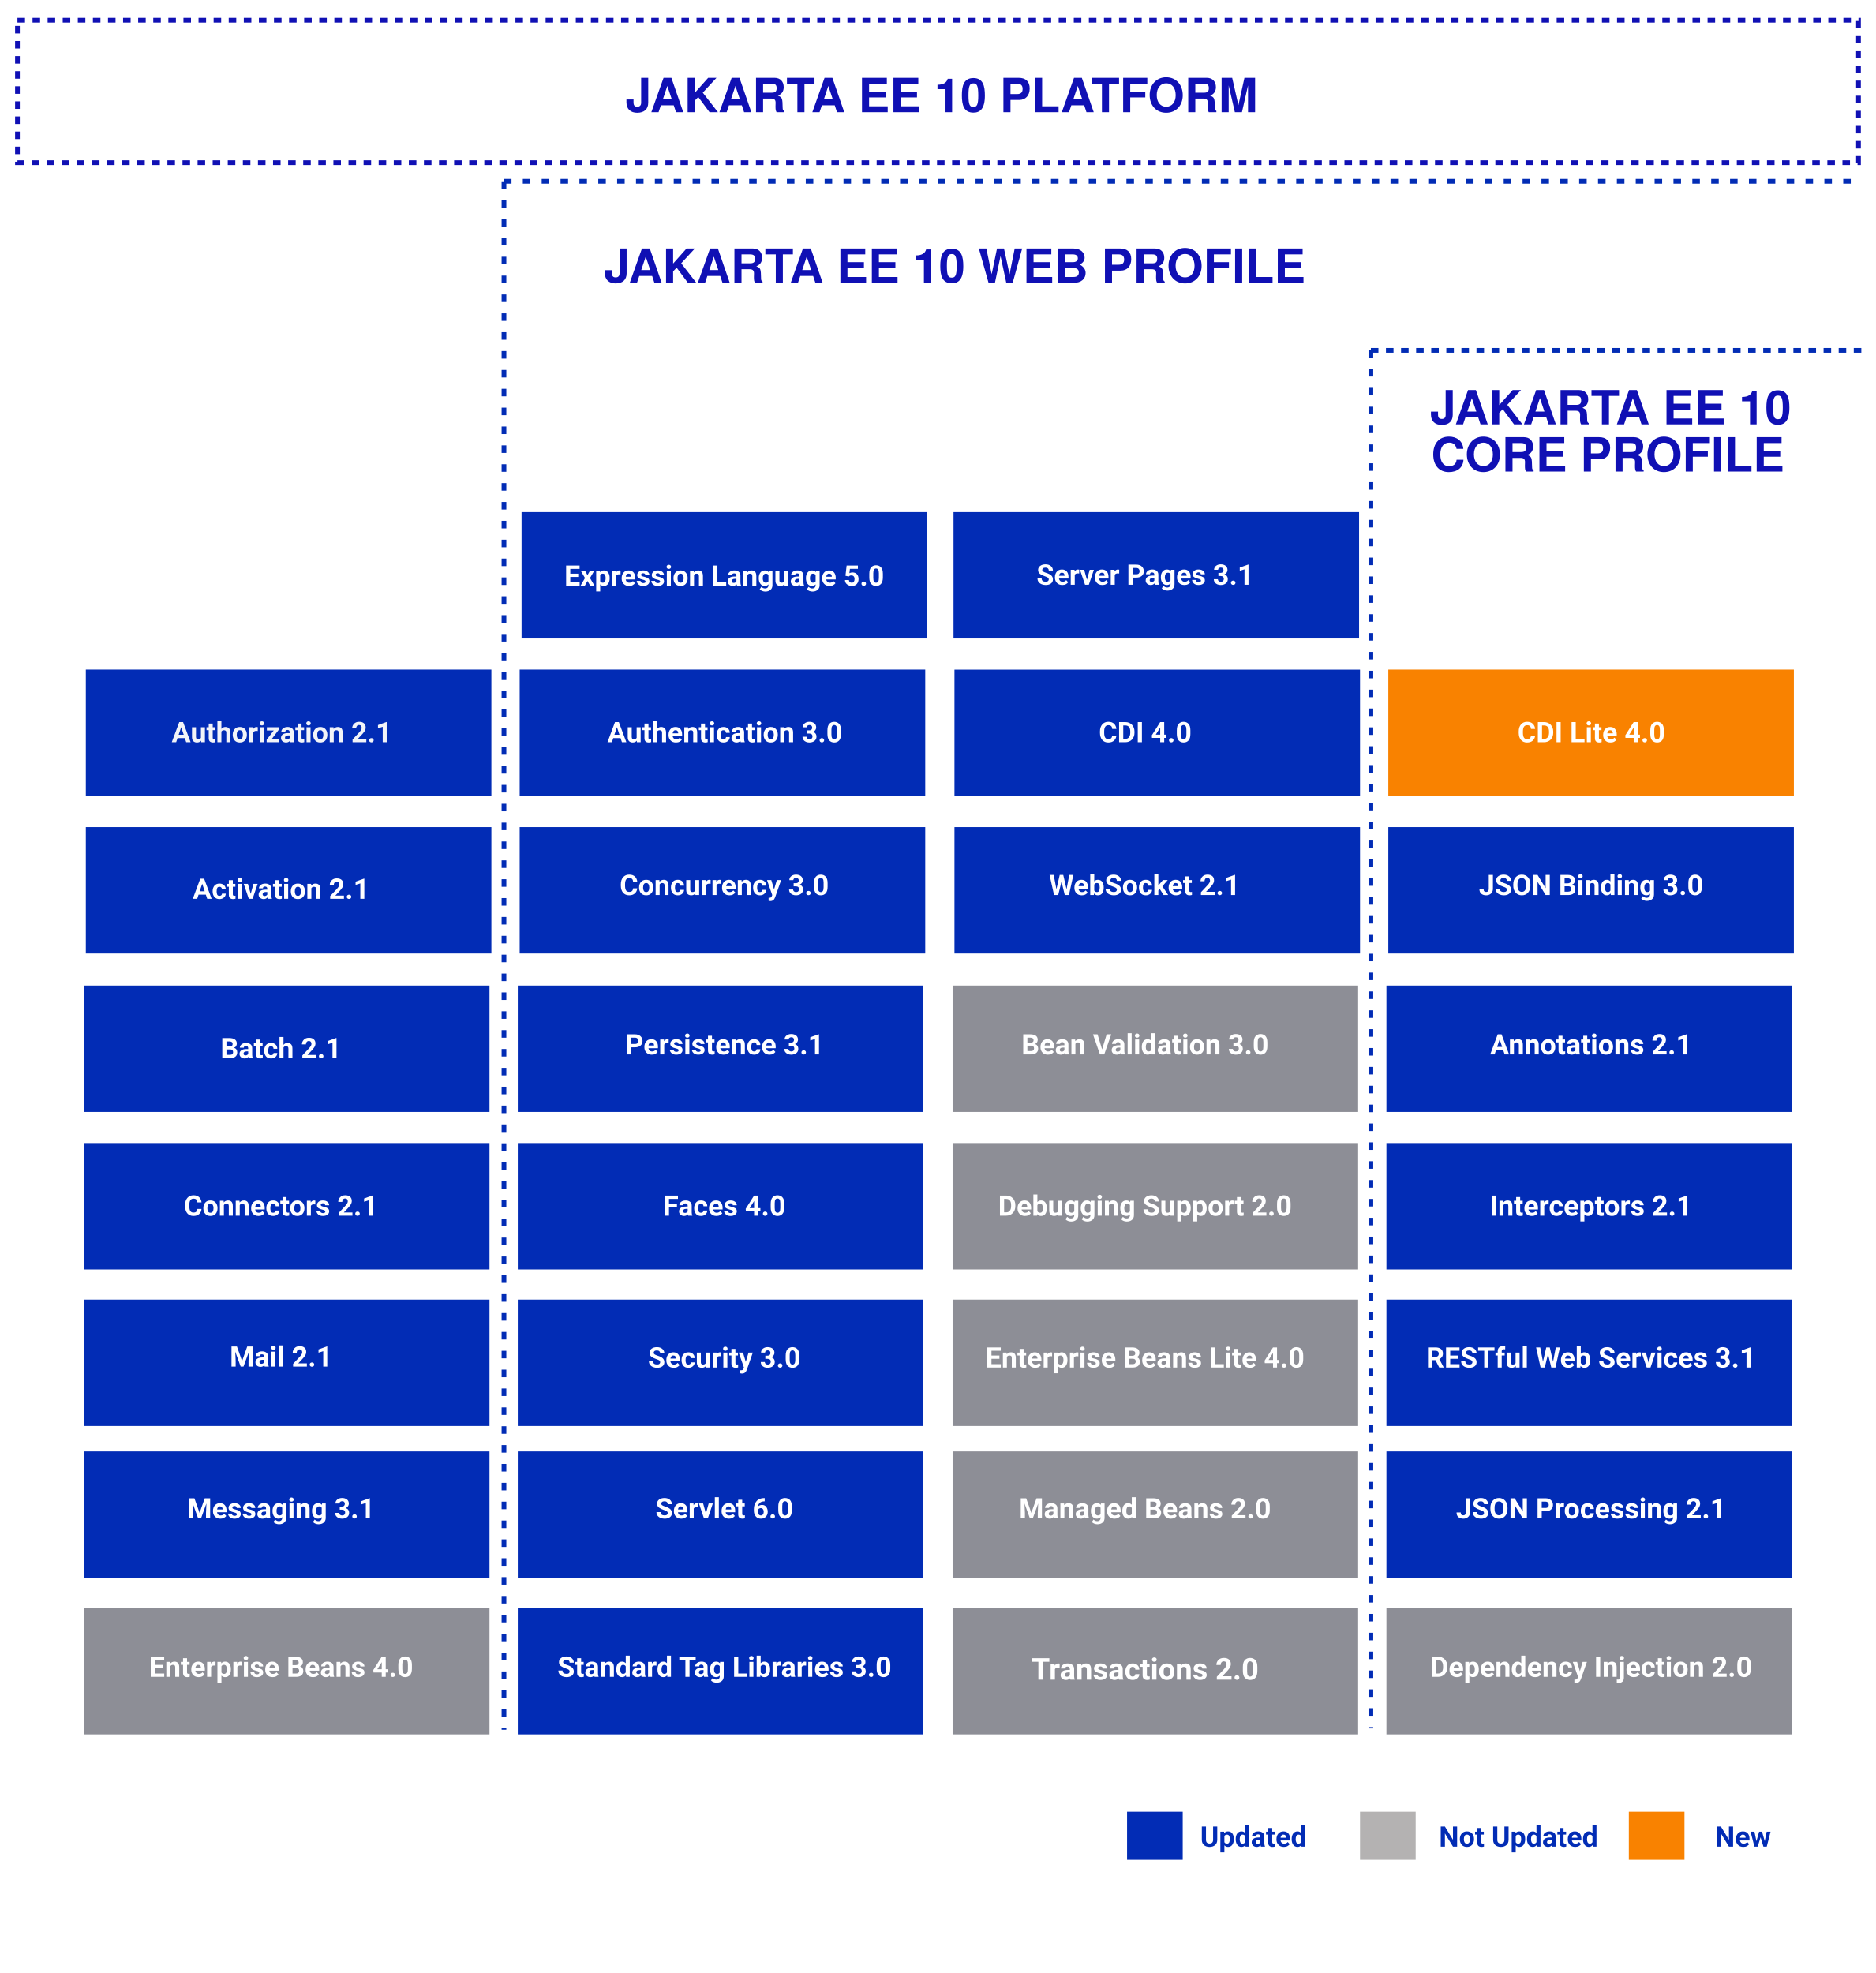
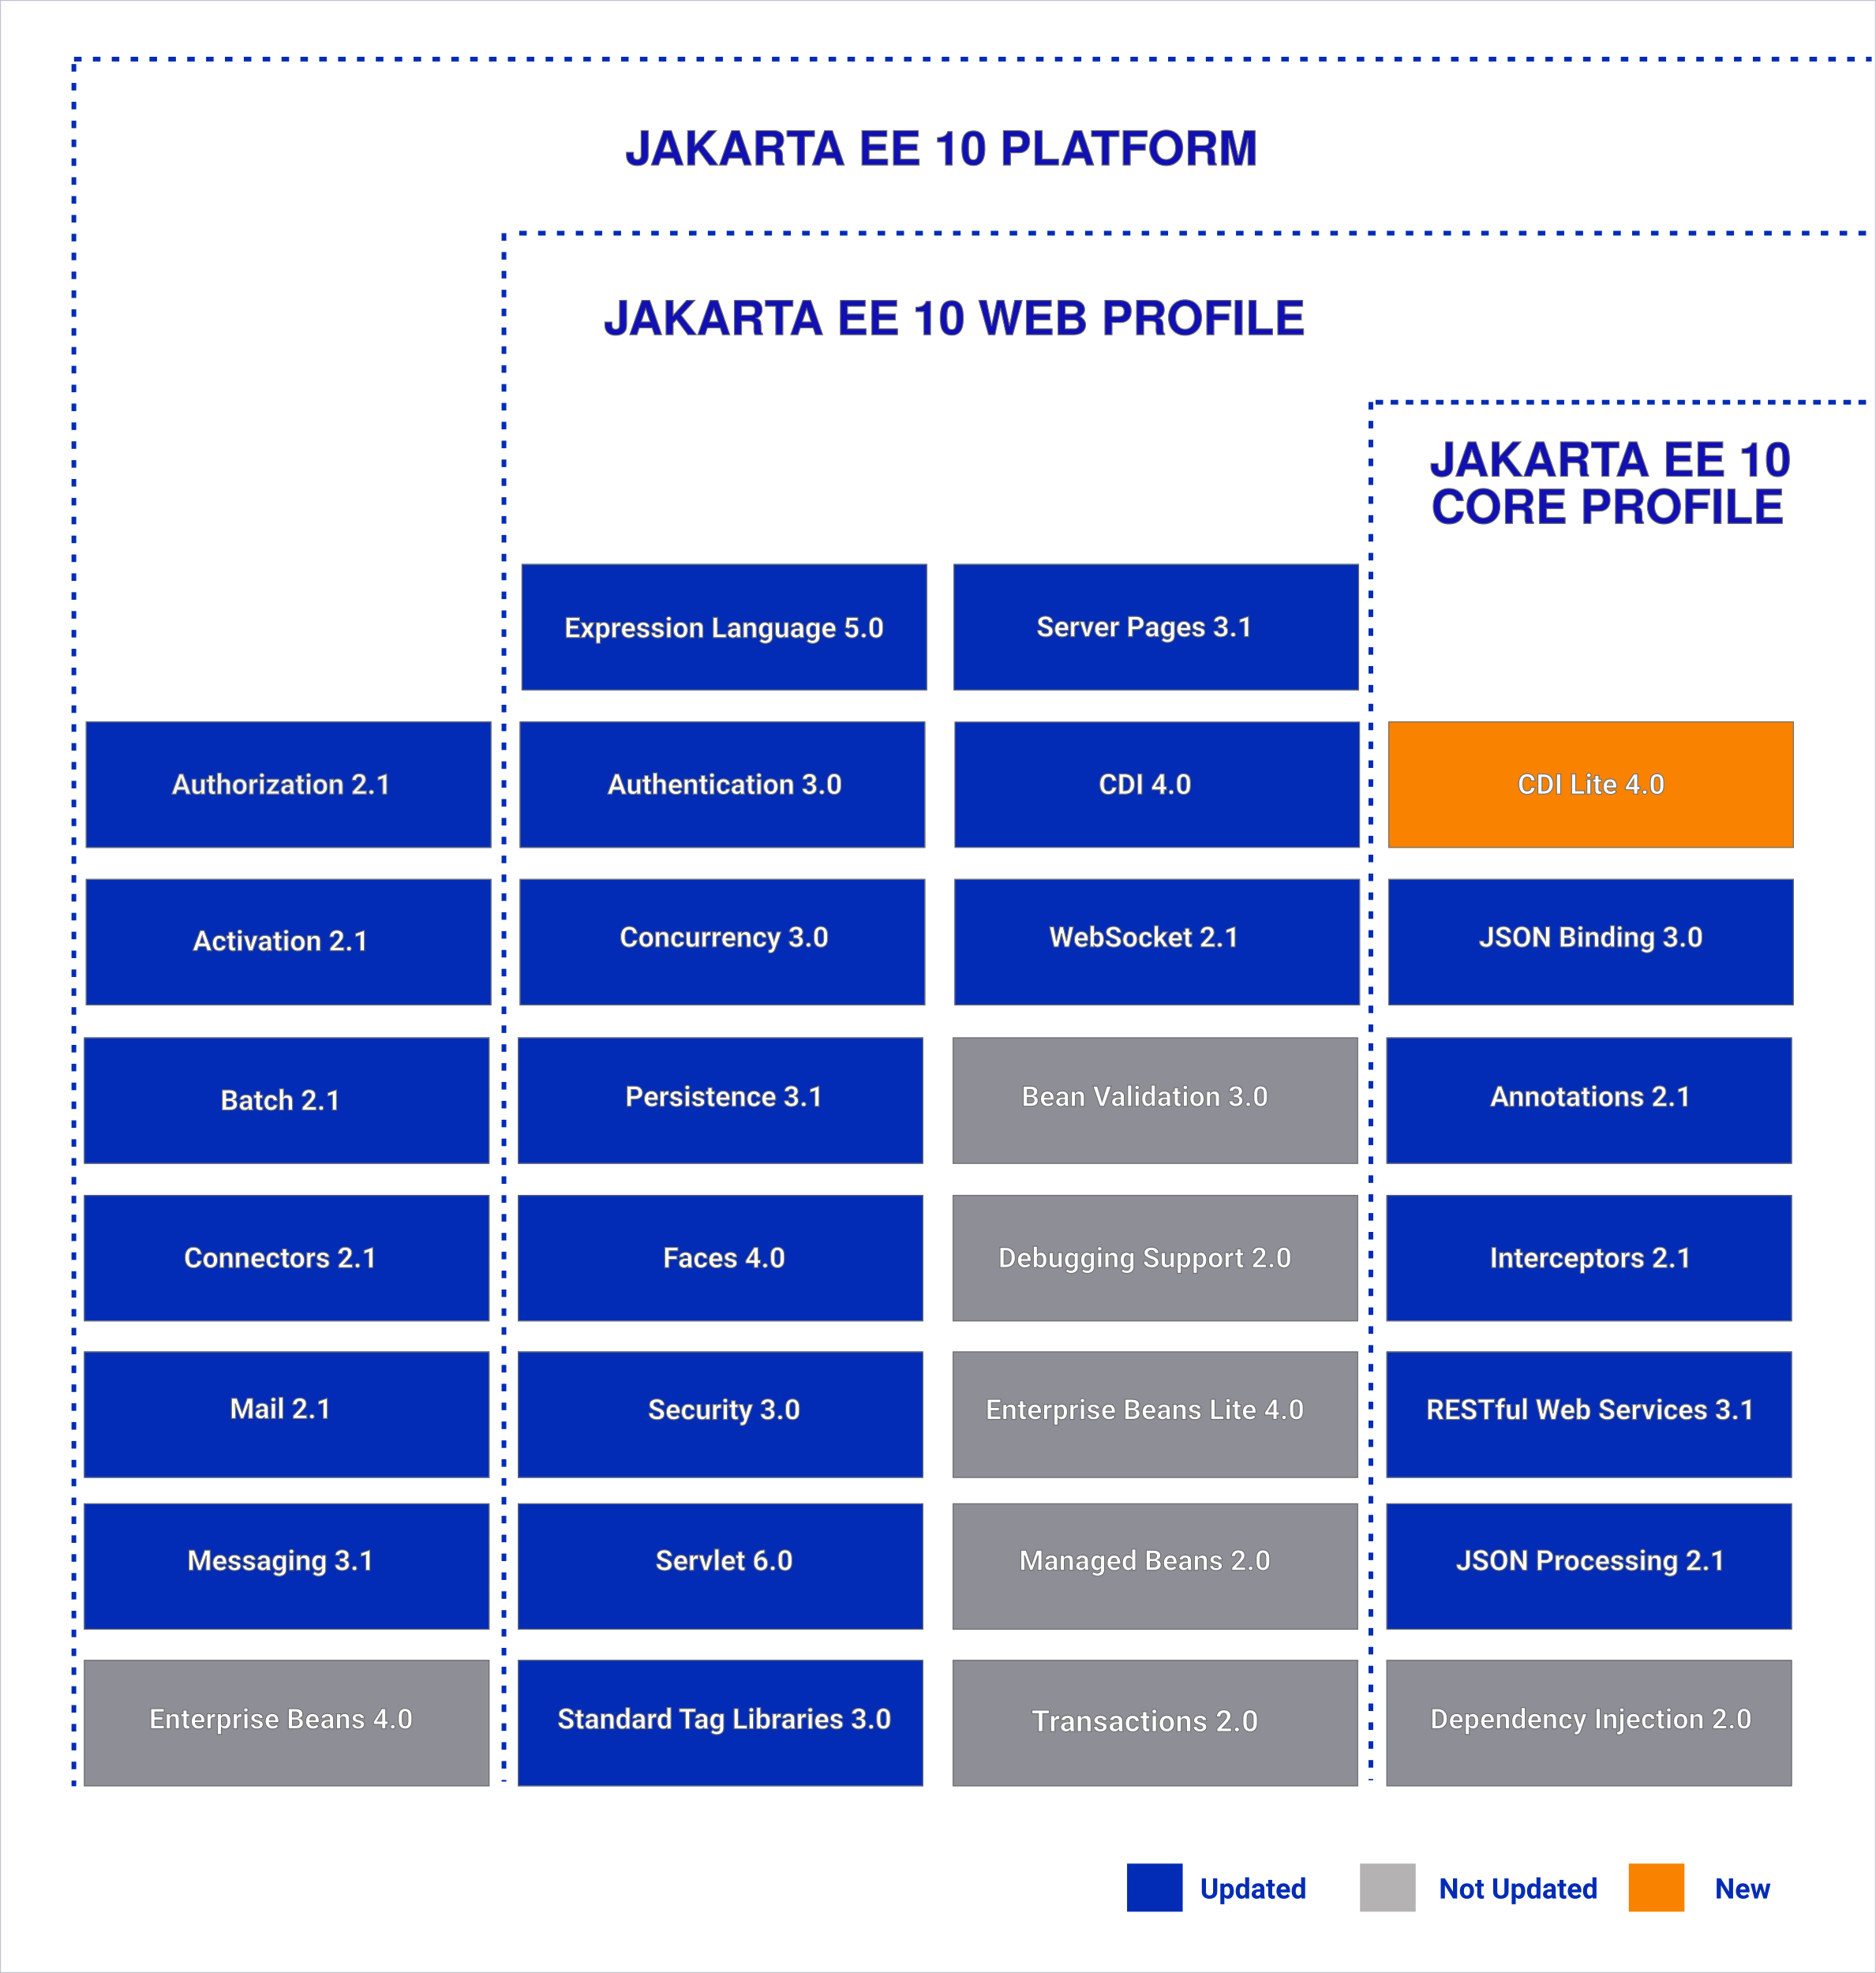
<svg xmlns="http://www.w3.org/2000/svg" width="1989" height="2092" viewBox="0 0 1989 2092">
  <defs>
    <clipPath id="clip-option_2">
      <rect width="1989" height="2092" />
    </clipPath>
  </defs>
  <g id="option_2" data-name="option 2" clip-path="url(#clip-option_2)">
    <rect width="1989" height="2092" fill="#fff" />
-     <g id="Group_67" data-name="Group 67" transform="translate(16 19)">
-       <g id="Group_68" data-name="Group 68" transform="translate(995 523.745)">
-         <rect id="Rectangle_1" data-name="Rectangle 1" width="430" height="134" transform="translate(0 0.255)" fill="#022cb5" />
-       </g>
-       <g id="Group_82" data-name="Group 82" transform="translate(537 523.745)">
-         <rect id="Rectangle_1-2" data-name="Rectangle 1" width="430" height="134" transform="translate(0 0.255)" fill="#022cb5" />
-       </g>
-       <g id="Group_72" data-name="Group 72" transform="translate(75 691.065)">
-         <path id="Path_5" data-name="Path 5" d="M0,0H430V134H0Z" transform="translate(921)" fill="#022cb5" />
-         <rect id="Rectangle_10" data-name="Rectangle 10" width="430" height="134" transform="translate(0 -0.065)" fill="#022cb5" />
-         <g id="Group_69" data-name="Group 69" transform="translate(1381 0)">
-           <rect id="Rectangle_1-3" data-name="Rectangle 1" width="430" height="134" transform="translate(0 -0.065)" fill="#f98200" />
-         </g>
-         <g id="Group_71" data-name="Group 71" transform="translate(460 0)">
-           <rect id="Rectangle_1-4" data-name="Rectangle 1" width="430" height="134" transform="translate(0 -0.065)" fill="#022cb5" />
-         </g>
-       </g>
-       <g id="Group_73" data-name="Group 73" transform="translate(75 858.387)">
-         <rect id="Rectangle_1-5" data-name="Rectangle 1" width="430" height="134" transform="translate(921 -0.387)" fill="#022cb5" />
-         <rect id="Rectangle_10-2" data-name="Rectangle 10" width="430" height="134" transform="translate(0 -0.387)" fill="#022cb5" />
-         <g id="Group_69-2" data-name="Group 69" transform="translate(1381 0)">
-           <rect id="Rectangle_1-6" data-name="Rectangle 1" width="430" height="134" transform="translate(0 -0.387)" fill="#022cb5" />
-         </g>
-         <g id="Group_71-2" data-name="Group 71" transform="translate(460 0)">
-           <rect id="Rectangle_1-7" data-name="Rectangle 1" width="430" height="134" transform="translate(0 -0.387)" fill="#022cb5" />
-         </g>
-       </g>
-       <g id="Group_74" data-name="Group 74" transform="translate(73 1025.707)">
-         <rect id="Rectangle_1-8" data-name="Rectangle 1" width="430" height="134" transform="translate(921 0.293)" fill="#8d8e96" />
-         <rect id="Rectangle_10-3" data-name="Rectangle 10" width="430" height="134" transform="translate(0 0.293)" fill="#022cb5" />
-         <g id="Group_69-3" data-name="Group 69" transform="translate(1381 0)">
-           <rect id="Rectangle_1-9" data-name="Rectangle 1" width="430" height="134" transform="translate(0 0.293)" fill="#022cb5" />
-         </g>
-         <g id="Group_71-3" data-name="Group 71" transform="translate(460 0)">
-           <rect id="Rectangle_1-10" data-name="Rectangle 1" width="430" height="134" transform="translate(0 0.293)" fill="#022cb5" />
-         </g>
-       </g>
-       <g id="Group_75" data-name="Group 75" transform="translate(73 1192.724)">
-         <g id="Group_78" data-name="Group 78">
-           <rect id="Rectangle_1-11" data-name="Rectangle 1" width="430" height="134" transform="translate(921 0.276)" fill="#8d8e96" />
-           <rect id="Rectangle_10-4" data-name="Rectangle 10" width="430" height="134" transform="translate(0 0.276)" fill="#022cb5" />
-           <g id="Group_69-4" data-name="Group 69" transform="translate(1381 0)">
-             <rect id="Rectangle_1-12" data-name="Rectangle 1" width="430" height="134" transform="translate(0 0.276)" fill="#022cb5" />
-           </g>
-           <g id="Group_71-4" data-name="Group 71" transform="translate(460 0)">
-             <rect id="Rectangle_1-13" data-name="Rectangle 1" width="430" height="134" transform="translate(0 0.276)" fill="#022cb5" />
-           </g>
-         </g>
-         <g id="Group_79" data-name="Group 79" transform="translate(0 166)">
-           <rect id="Rectangle_12" data-name="Rectangle 12" width="430" height="134" transform="translate(921 0.276)" fill="#8d8e96" />
-           <rect id="Rectangle_11" data-name="Rectangle 11" width="430" height="134" transform="translate(0 0.276)" fill="#022cb5" />
-           <g id="Group_77" data-name="Group 77" transform="translate(1381 0)">
-             <rect id="Rectangle_1-14" data-name="Rectangle 1" width="430" height="134" transform="translate(0 0.276)" fill="#022cb5" />
-           </g>
-           <g id="Group_76" data-name="Group 76" transform="translate(460 0)">
-             <rect id="Rectangle_1-15" data-name="Rectangle 1" width="430" height="134" transform="translate(0 0.276)" fill="#022cb5" />
-           </g>
-         </g>
-       </g>
-       <g id="Group_80" data-name="Group 80" transform="translate(73 1520.08)">
-         <g id="Group_78-2" data-name="Group 78">
-           <rect id="Rectangle_1-16" data-name="Rectangle 1" width="430" height="134" transform="translate(921 -0.08)" fill="#8d8e96" />
-           <rect id="Rectangle_10-5" data-name="Rectangle 10" width="430" height="134" transform="translate(0 -0.08)" fill="#022cb5" />
-           <g id="Group_69-5" data-name="Group 69" transform="translate(1381 0)">
-             <rect id="Rectangle_1-17" data-name="Rectangle 1" width="430" height="134" transform="translate(0 -0.08)" fill="#022cb5" />
-           </g>
-           <g id="Group_71-5" data-name="Group 71" transform="translate(460 0)">
-             <rect id="Rectangle_1-18" data-name="Rectangle 1" width="430" height="134" transform="translate(0 -0.08)" fill="#022cb5" />
-           </g>
-         </g>
-         <g id="Group_79-2" data-name="Group 79" transform="translate(0 166)">
-           <rect id="Rectangle_12-2" data-name="Rectangle 12" width="430" height="134" transform="translate(921 -0.08)" fill="#8d8e96" />
-           <rect id="Rectangle_11-2" data-name="Rectangle 11" width="430" height="134" transform="translate(0 -0.08)" fill="#8d8e96" />
-           <g id="Group_77-2" data-name="Group 77" transform="translate(1381 0)">
-             <rect id="Rectangle_1-19" data-name="Rectangle 1" width="430" height="134" transform="translate(0 -0.08)" fill="#8d8e96" />
-           </g>
-           <g id="Group_76-2" data-name="Group 76" transform="translate(460 0)">
-             <rect id="Rectangle_1-20" data-name="Rectangle 1" width="430" height="134" transform="translate(0 -0.08)" fill="#022cb5" />
-           </g>
-         </g>
-       </g>
-       <g id="Group_42" data-name="Group 42" transform="translate(0 0)">
-         <g id="Rectangle_1-21" data-name="Rectangle 1" transform="translate(0 0)" fill="none" stroke="#1010b4" stroke-width="5" stroke-dasharray="8">
-           <rect width="1957" height="156" stroke="none" />
-           <rect x="2.5" y="2.5" width="1952" height="151" fill="none" />
-         </g>
-       </g>
-       <text id="Jakarta_EE_10_Platform_" data-name="Jakarta EE 10 Platform " transform="translate(647 100)" fill="#1010b4" font-size="50" font-family="HelveticaNeue-Bold, Helvetica Neue" font-weight="700">
-         <tspan x="0" y="0">JAKARTA EE 10 PLATFORM</tspan>
-         <tspan x="0" y="61" />
-       </text>
-       <text id="Jakarta_EE_10_Web_Profile_" data-name="Jakarta EE 10 Web Profile " transform="translate(624.097 231.94)" fill="#1010b4" font-size="50" font-family="HelveticaNeue-Bold, Helvetica Neue" font-weight="700">
-         <tspan x="0" y="49">JAKARTA EE 10 WEB PROFILE</tspan>
-         <tspan x="0" y="110" />
-       </text>
-       <text id="Jakarta_EE_10_CoRE_Profile_" data-name="Jakarta EE 10 CoRE Profile " transform="translate(1453 382)" fill="#1010b4" font-size="50" font-family="HelveticaNeue-Bold, Helvetica Neue" font-weight="700">
-         <tspan x="47" y="49">JAKARTA EE 10 </tspan>
-         <tspan x="48.425" y="99">CORE PROFILE</tspan>
-         <tspan x="235" y="149" />
-       </text>
-       <text id="Authorization_2.1" data-name="Authorization 2.1" transform="translate(166 768)" fill="#f2f4f8" font-size="30" font-family="Roboto-Bold, Roboto" font-weight="700">
-         <tspan x="0" y="0">Authorization 2.1</tspan>
-       </text>
-       <text id="Authentication_3.0" data-name="Authentication 3.0" transform="translate(628 768)" fill="#fff" font-size="30" font-family="Roboto-Bold, Roboto" font-weight="700">
-         <tspan x="0" y="0">Authentication 3.0</tspan>
-       </text>
-       <text id="Persistence_3.1" data-name="Persistence 3.1" transform="translate(647 1099)" fill="#fff" font-size="30" font-family="Roboto-Bold, Roboto" font-weight="700">
-         <tspan x="0" y="0">Persistence 3.1</tspan>
-       </text>
-       <text id="Server_Pages_3.1" data-name="Server Pages 3.1" transform="translate(1083 601)" fill="#fff" font-size="30" font-family="Roboto-Bold, Roboto" font-weight="700">
-         <tspan x="0" y="0">Server Pages 3.1</tspan>
-       </text>
-       <text id="WebSocket_2.1" data-name="WebSocket 2.1" transform="translate(1198 930)" fill="#fff" font-size="30" font-family="Roboto-Bold, Roboto" font-weight="700">
-         <tspan x="-101.689" y="0">WebSocket 2.1</tspan>
-       </text>
-       <text id="Bean_Validation_3.0" data-name="Bean Validation 3.0" transform="translate(1067 1099)" fill="#fff" font-size="30" font-family="Roboto-Bold, Roboto" font-weight="700">
-         <tspan x="0" y="0">Bean Validation 3.0</tspan>
-       </text>
-       <text id="Debugging_Support_2.0" data-name="Debugging Support 2.0" transform="translate(1198 1270)" fill="#fff" font-size="30" font-family="Roboto-Bold, Roboto" font-weight="700">
-         <tspan x="-155.691" y="0">Debugging Support 2.0</tspan>
-       </text>
-       <text id="Enterprise_Beans_Lite_4.0" data-name="Enterprise Beans Lite 4.0" transform="translate(1198 1431)" fill="#fff" font-size="30" font-family="Roboto-Bold, Roboto" font-weight="700">
-         <tspan x="-169.087" y="0">Enterprise Beans Lite 4.0</tspan>
-       </text>
-       <text id="Managed_Beans_2.0_" data-name="Managed Beans 2.0 " transform="translate(1198 1591)" fill="#fff" font-size="30" font-family="Roboto-Bold, Roboto" font-weight="700">
-         <tspan x="-133.623" y="0">Managed Beans 2.0</tspan>
-         <tspan x="0" y="39" />
-       </text>
-       <text id="Transactions_2.0_" data-name="Transactions 2.0 " transform="translate(1198 1762)" fill="#fff" font-size="32" font-family="Roboto-Bold, Roboto" font-weight="700">
-         <tspan x="-120.555" y="0">Transactions 2.0</tspan>
-         <tspan x="0" y="43" />
-       </text>
-       <text id="CDI_Lite_4.0" data-name="CDI Lite 4.0" transform="translate(1593 768)" fill="#fff" font-size="30" font-family="Roboto-Bold, Roboto" font-weight="700">
-         <tspan x="0" y="0">CDI Lite 4.0</tspan>
-       </text>
-       <text id="Interceptors_2.1_" data-name="Interceptors 2.1 " transform="translate(1671 1270)" fill="#fff" font-size="30" font-family="Roboto-Bold, Roboto" font-weight="700">
-         <tspan x="-107.476" y="0">Interceptors 2.1</tspan>
-         <tspan x="0" y="39" />
-       </text>
-       <text id="Annotations_2.1" data-name="Annotations 2.1" transform="translate(1671 1099)" fill="#fff" font-size="30" font-family="Roboto-Bold, Roboto" font-weight="700">
-         <tspan x="-107.08" y="0">Annotations 2.1</tspan>
-       </text>
-       <text id="JSON_Binding_3.0" data-name="JSON Binding 3.0" transform="translate(1552 930)" fill="#fff" font-size="30" font-family="Roboto-Bold, Roboto" font-weight="700">
-         <tspan x="0" y="0">JSON Binding 3.0</tspan>
-       </text>
-       <text id="JSON_Processing_2.1" data-name="JSON Processing 2.1" transform="translate(1671 1591)" fill="#fff" font-size="30" font-family="Roboto-Bold, Roboto" font-weight="700">
-         <tspan x="-143.247" y="0">JSON Processing 2.1</tspan>
-       </text>
-       <text id="RESTful_Web_Services_3.1" data-name="RESTful Web Services 3.1" transform="translate(1671 1431)" fill="#fff" font-size="30" font-family="Roboto-Bold, Roboto" font-weight="700">
-         <tspan x="-174.836" y="0">RESTful Web Services 3.1</tspan>
-       </text>
-       <text id="Concurrency_3.0" data-name="Concurrency 3.0" transform="translate(641 930)" fill="#fff" font-size="30" font-family="Roboto-Bold, Roboto" font-weight="700">
-         <tspan x="0" y="0">Concurrency 3.0</tspan>
-       </text>
-       <text id="CDI_4.0" data-name="CDI 4.0" transform="translate(1149 768)" fill="#fff" font-size="30" font-family="Roboto-Bold, Roboto" font-weight="700">
-         <tspan x="0" y="0">CDI 4.0</tspan>
-       </text>
-       <text id="Expression_Language_5.0" data-name="Expression Language 5.0" transform="translate(752 602)" fill="#fff" font-size="30" font-family="Roboto-Bold, Roboto" font-weight="700">
-         <tspan x="-169.651" y="0">Expression Language 5.0</tspan>
-       </text>
-       <text id="Dependency_Injection_2.0" data-name="Dependency Injection 2.0" transform="translate(1671 1759)" fill="#fff" font-size="30" font-family="Roboto-Bold, Roboto" font-weight="700">
-         <tspan x="-170.691" y="0">Dependency Injection 2.0</tspan>
-       </text>
-       <text id="Faces_4.0" data-name="Faces 4.0" transform="translate(687 1270)" fill="#fff" font-size="30" font-family="Roboto-Bold, Roboto" font-weight="700">
-         <tspan x="0" y="0">Faces 4.0</tspan>
-       </text>
-       <text id="Security_3.0" data-name="Security 3.0" transform="translate(671 1431)" fill="#fff" font-size="30" font-family="Roboto-Bold, Roboto" font-weight="700">
-         <tspan x="0" y="0">Security 3.0</tspan>
-       </text>
-       <text id="Servlet_6.0" data-name="Servlet 6.0" transform="translate(679 1591)" fill="#fff" font-size="30" font-family="Roboto-Bold, Roboto" font-weight="700">
-         <tspan x="0" y="0">Servlet 6.0</tspan>
-       </text>
-       <text id="Standard_Tag_Libraries_3.0" data-name="Standard Tag Libraries 3.0" transform="translate(575 1759)" fill="#fff" font-size="30" font-family="Roboto-Bold, Roboto" font-weight="700">
-         <tspan x="0" y="0">Standard Tag Libraries 3.0</tspan>
-       </text>
-       <text id="Activation_2.1_" data-name="Activation 2.1 " transform="translate(282 934)" fill="#fff" font-size="30" font-family="Roboto-Bold, Roboto" font-weight="700">
-         <tspan x="-93.706" y="0">Activation 2.1</tspan>
-         <tspan x="0" y="39" />
-       </text>
-       <text id="Batch_2.1_" data-name="Batch 2.1 " transform="translate(282 1103)" fill="#fff" font-size="30" font-family="Roboto-Bold, Roboto" font-weight="700">
-         <tspan x="-64.204" y="0">Batch 2.1</tspan>
-         <tspan x="0" y="39" />
-       </text>
-       <text id="Connectors_2.1" data-name="Connectors 2.1" transform="translate(179 1270)" fill="#fff" font-size="30" font-family="Roboto-Bold, Roboto" font-weight="700">
-         <tspan x="0" y="0">Connectors 2.1</tspan>
-       </text>
-       <text id="Messaging_3.1" data-name="Messaging 3.1" transform="translate(282 1591)" fill="#fff" font-size="30" font-family="Roboto-Bold, Roboto" font-weight="700">
-         <tspan x="-99.521" y="0">Messaging 3.1</tspan>
-       </text>
-       <text id="Enterprise_Beans_4.0" data-name="Enterprise Beans 4.0" transform="translate(282 1759)" fill="#fff" font-size="30" font-family="Roboto-Bold, Roboto" font-weight="700">
-         <tspan x="-140.076" y="0">Enterprise Beans 4.0</tspan>
-       </text>
-       <text id="Mail_2.1_" data-name="Mail 2.1 " transform="translate(282 1430)" fill="#fff" font-size="30" font-family="Roboto-Bold, Roboto" font-weight="700">
-         <tspan x="-54.441" y="0">Mail 2.1</tspan>
-         <tspan x="0" y="39" />
-       </text>
-     </g>
-     <path id="Path_2" data-name="Path 2" d="M4-11V1630.835" transform="translate(530.337 203.254)" fill="none" stroke="#022cb5" stroke-width="5" stroke-dasharray="8 12" />
-     <path id="Path_4" data-name="Path 4" d="M4,0V1461.408" transform="translate(1449.5 371.243)" fill="none" stroke="#022cb5" stroke-width="5" stroke-dasharray="8 12" />
-     <rect id="Rectangle_7" data-name="Rectangle 7" width="59" height="51" transform="translate(1195 1921)" fill="#022cb5" />
-     <rect id="Rectangle_8" data-name="Rectangle 8" width="59" height="51" transform="translate(1442 1921)" fill="#b4b2b2" />
-     <text id="Updated" transform="translate(1329 1958)" fill="#022cb5" font-size="30" font-family="Roboto-Bold, Roboto" font-weight="700">
+     <g id="Group_68" data-name="Group 68" transform="translate(1011 597.745)">
+       <g id="Rectangle_1" data-name="Rectangle 1" transform="translate(0 0.255)" fill="#022cb5" stroke="#707070" stroke-width="1">
+         <rect width="430" height="134" stroke="none" />
+         <rect x="0.5" y="0.5" width="429" height="133" fill="none" />
+       </g>
+     </g>
+     <g id="Group_82" data-name="Group 82" transform="translate(553 597.745)">
+       <g id="Rectangle_1-2" data-name="Rectangle 1" transform="translate(0 0.255)" fill="#022cb5" stroke="#707070" stroke-width="1">
+         <rect width="430" height="134" stroke="none" />
+         <rect x="0.5" y="0.5" width="429" height="133" fill="none" />
+       </g>
+     </g>
+     <g id="Group_72" data-name="Group 72" transform="translate(91 765.065)">
+       <g id="Path_5" data-name="Path 5" transform="translate(921)" fill="#022cb5">
+         <path d="M 429.5 133.5 L 0.5 133.5 L 0.5 0.5 L 429.5 0.5 L 429.5 133.5 Z" stroke="none" />
+         <path d="M 1 1 L 1 133 L 429 133 L 429 1 L 1 1 M 0 0 L 430 0 L 430 134 L 0 134 L 0 0 Z" stroke="none" fill="#707070" />
+       </g>
+       <g id="Rectangle_10" data-name="Rectangle 10" transform="translate(0 -0.065)" fill="#022cb5" stroke="#707070" stroke-width="1">
+         <rect width="430" height="134" stroke="none" />
+         <rect x="0.5" y="0.5" width="429" height="133" fill="none" />
+       </g>
+       <g id="Group_69" data-name="Group 69" transform="translate(1381 0)">
+         <g id="Rectangle_1-3" data-name="Rectangle 1" transform="translate(0 -0.065)" fill="#f98200" stroke="#707070" stroke-width="1">
+           <rect width="430" height="134" stroke="none" />
+           <rect x="0.5" y="0.5" width="429" height="133" fill="none" />
+         </g>
+       </g>
+       <g id="Group_71" data-name="Group 71" transform="translate(460 0)">
+         <g id="Rectangle_1-4" data-name="Rectangle 1" transform="translate(0 -0.065)" fill="#022cb5" stroke="#707070" stroke-width="1">
+           <rect width="430" height="134" stroke="none" />
+           <rect x="0.5" y="0.5" width="429" height="133" fill="none" />
+         </g>
+       </g>
+     </g>
+     <g id="Group_73" data-name="Group 73" transform="translate(91 932.387)">
+       <g id="Rectangle_1-5" data-name="Rectangle 1" transform="translate(921 -0.387)" fill="#022cb5" stroke="#707070" stroke-width="1">
+         <rect width="430" height="134" stroke="none" />
+         <rect x="0.5" y="0.5" width="429" height="133" fill="none" />
+       </g>
+       <g id="Rectangle_10-2" data-name="Rectangle 10" transform="translate(0 -0.387)" fill="#022cb5" stroke="#707070" stroke-width="1">
+         <rect width="430" height="134" stroke="none" />
+         <rect x="0.5" y="0.5" width="429" height="133" fill="none" />
+       </g>
+       <g id="Group_69-2" data-name="Group 69" transform="translate(1381 0)">
+         <g id="Rectangle_1-6" data-name="Rectangle 1" transform="translate(0 -0.387)" fill="#022cb5" stroke="#707070" stroke-width="1">
+           <rect width="430" height="134" stroke="none" />
+           <rect x="0.5" y="0.5" width="429" height="133" fill="none" />
+         </g>
+       </g>
+       <g id="Group_71-2" data-name="Group 71" transform="translate(460 0)">
+         <g id="Rectangle_1-7" data-name="Rectangle 1" transform="translate(0 -0.387)" fill="#022cb5" stroke="#707070" stroke-width="1">
+           <rect width="430" height="134" stroke="none" />
+           <rect x="0.5" y="0.5" width="429" height="133" fill="none" />
+         </g>
+       </g>
+     </g>
+     <g id="Group_74" data-name="Group 74" transform="translate(89 1099.707)">
+       <g id="Rectangle_1-8" data-name="Rectangle 1" transform="translate(921 0.293)" fill="#8d8e96" stroke="#707070" stroke-width="1">
+         <rect width="430" height="134" stroke="none" />
+         <rect x="0.5" y="0.5" width="429" height="133" fill="none" />
+       </g>
+       <g id="Rectangle_10-3" data-name="Rectangle 10" transform="translate(0 0.293)" fill="#022cb5" stroke="#707070" stroke-width="1">
+         <rect width="430" height="134" stroke="none" />
+         <rect x="0.5" y="0.5" width="429" height="133" fill="none" />
+       </g>
+       <g id="Group_69-3" data-name="Group 69" transform="translate(1381 0)">
+         <g id="Rectangle_1-9" data-name="Rectangle 1" transform="translate(0 0.293)" fill="#022cb5" stroke="#707070" stroke-width="1">
+           <rect width="430" height="134" stroke="none" />
+           <rect x="0.5" y="0.5" width="429" height="133" fill="none" />
+         </g>
+       </g>
+       <g id="Group_71-3" data-name="Group 71" transform="translate(460 0)">
+         <g id="Rectangle_1-10" data-name="Rectangle 1" transform="translate(0 0.293)" fill="#022cb5" stroke="#707070" stroke-width="1">
+           <rect width="430" height="134" stroke="none" />
+           <rect x="0.5" y="0.5" width="429" height="133" fill="none" />
+         </g>
+       </g>
+     </g>
+     <g id="Group_75" data-name="Group 75" transform="translate(89 1266.724)">
+       <g id="Group_78" data-name="Group 78">
+         <g id="Rectangle_1-11" data-name="Rectangle 1" transform="translate(921 0.276)" fill="#8d8e96" stroke="#707070" stroke-width="1">
+           <rect width="430" height="134" stroke="none" />
+           <rect x="0.5" y="0.5" width="429" height="133" fill="none" />
+         </g>
+         <g id="Rectangle_10-4" data-name="Rectangle 10" transform="translate(0 0.276)" fill="#022cb5" stroke="#707070" stroke-width="1">
+           <rect width="430" height="134" stroke="none" />
+           <rect x="0.5" y="0.5" width="429" height="133" fill="none" />
+         </g>
+         <g id="Group_69-4" data-name="Group 69" transform="translate(1381 0)">
+           <g id="Rectangle_1-12" data-name="Rectangle 1" transform="translate(0 0.276)" fill="#022cb5" stroke="#707070" stroke-width="1">
+             <rect width="430" height="134" stroke="none" />
+             <rect x="0.5" y="0.5" width="429" height="133" fill="none" />
+           </g>
+         </g>
+         <g id="Group_71-4" data-name="Group 71" transform="translate(460 0)">
+           <g id="Rectangle_1-13" data-name="Rectangle 1" transform="translate(0 0.276)" fill="#022cb5" stroke="#707070" stroke-width="1">
+             <rect width="430" height="134" stroke="none" />
+             <rect x="0.5" y="0.5" width="429" height="133" fill="none" />
+           </g>
+         </g>
+       </g>
+       <g id="Group_79" data-name="Group 79" transform="translate(0 166)">
+         <g id="Rectangle_12" data-name="Rectangle 12" transform="translate(921 0.276)" fill="#8d8e96" stroke="#707070" stroke-width="1">
+           <rect width="430" height="134" stroke="none" />
+           <rect x="0.5" y="0.5" width="429" height="133" fill="none" />
+         </g>
+         <g id="Rectangle_11" data-name="Rectangle 11" transform="translate(0 0.276)" fill="#022cb5" stroke="#707070" stroke-width="1">
+           <rect width="430" height="134" stroke="none" />
+           <rect x="0.5" y="0.5" width="429" height="133" fill="none" />
+         </g>
+         <g id="Group_77" data-name="Group 77" transform="translate(1381 0)">
+           <g id="Rectangle_1-14" data-name="Rectangle 1" transform="translate(0 0.276)" fill="#022cb5" stroke="#707070" stroke-width="1">
+             <rect width="430" height="134" stroke="none" />
+             <rect x="0.5" y="0.5" width="429" height="133" fill="none" />
+           </g>
+         </g>
+         <g id="Group_76" data-name="Group 76" transform="translate(460 0)">
+           <g id="Rectangle_1-15" data-name="Rectangle 1" transform="translate(0 0.276)" fill="#022cb5" stroke="#707070" stroke-width="1">
+             <rect width="430" height="134" stroke="none" />
+             <rect x="0.5" y="0.5" width="429" height="133" fill="none" />
+           </g>
+         </g>
+       </g>
+     </g>
+     <g id="Group_80" data-name="Group 80" transform="translate(89 1594.08)">
+       <g id="Group_78-2" data-name="Group 78">
+         <g id="Rectangle_1-16" data-name="Rectangle 1" transform="translate(921 -0.08)" fill="#8d8e96" stroke="#707070" stroke-width="1">
+           <rect width="430" height="134" stroke="none" />
+           <rect x="0.5" y="0.5" width="429" height="133" fill="none" />
+         </g>
+         <g id="Rectangle_10-5" data-name="Rectangle 10" transform="translate(0 -0.08)" fill="#022cb5" stroke="#707070" stroke-width="1">
+           <rect width="430" height="134" stroke="none" />
+           <rect x="0.5" y="0.5" width="429" height="133" fill="none" />
+         </g>
+         <g id="Group_69-5" data-name="Group 69" transform="translate(1381 0)">
+           <g id="Rectangle_1-17" data-name="Rectangle 1" transform="translate(0 -0.08)" fill="#022cb5" stroke="#707070" stroke-width="1">
+             <rect width="430" height="134" stroke="none" />
+             <rect x="0.5" y="0.5" width="429" height="133" fill="none" />
+           </g>
+         </g>
+         <g id="Group_71-5" data-name="Group 71" transform="translate(460 0)">
+           <g id="Rectangle_1-18" data-name="Rectangle 1" transform="translate(0 -0.08)" fill="#022cb5" stroke="#707070" stroke-width="1">
+             <rect width="430" height="134" stroke="none" />
+             <rect x="0.5" y="0.5" width="429" height="133" fill="none" />
+           </g>
+         </g>
+       </g>
+       <g id="Group_79-2" data-name="Group 79" transform="translate(0 166)">
+         <g id="Rectangle_12-2" data-name="Rectangle 12" transform="translate(921 -0.08)" fill="#8d8e96" stroke="#707070" stroke-width="1">
+           <rect width="430" height="134" stroke="none" />
+           <rect x="0.5" y="0.5" width="429" height="133" fill="none" />
+         </g>
+         <g id="Rectangle_11-2" data-name="Rectangle 11" transform="translate(0 -0.08)" fill="#8d8e96" stroke="#707070" stroke-width="1">
+           <rect width="430" height="134" stroke="none" />
+           <rect x="0.5" y="0.5" width="429" height="133" fill="none" />
+         </g>
+         <g id="Group_77-2" data-name="Group 77" transform="translate(1381 0)">
+           <g id="Rectangle_1-19" data-name="Rectangle 1" transform="translate(0 -0.08)" fill="#8d8e96" stroke="#707070" stroke-width="1">
+             <rect width="430" height="134" stroke="none" />
+             <rect x="0.5" y="0.5" width="429" height="133" fill="none" />
+           </g>
+         </g>
+         <g id="Group_76-2" data-name="Group 76" transform="translate(460 0)">
+           <g id="Rectangle_1-20" data-name="Rectangle 1" transform="translate(0 -0.08)" fill="#022cb5" stroke="#707070" stroke-width="1">
+             <rect width="430" height="134" stroke="none" />
+             <rect x="0.5" y="0.5" width="429" height="133" fill="none" />
+           </g>
+         </g>
+       </g>
+     </g>
+     <text id="Jakarta_EE_10_Platform_" data-name="Jakarta EE 10 Platform " transform="translate(663 175)" fill="#1010b4" stroke="#707070" stroke-width="1" font-size="50" font-family="HelveticaNeue-Bold, Helvetica Neue" font-weight="700">
+       <tspan x="0" y="0">JAKARTA EE 10 PLATFORM</tspan>
+       <tspan x="0" y="61" />
+     </text>
+     <text id="Jakarta_EE_10_Web_Profile_" data-name="Jakarta EE 10 Web Profile " transform="translate(640.098 305.94)" fill="#1010b4" stroke="#707070" stroke-width="1" font-size="50" font-family="HelveticaNeue-Bold, Helvetica Neue" font-weight="700">
+       <tspan x="0" y="49">JAKARTA EE 10 WEB PROFILE</tspan>
+       <tspan x="0" y="110" />
+     </text>
+     <text id="Jakarta_EE_10_CoRE_Profile_" data-name="Jakarta EE 10 CoRE Profile " transform="translate(1469 456)" fill="#1010b4" stroke="#707070" stroke-width="1" font-size="50" font-family="HelveticaNeue-Bold, Helvetica Neue" font-weight="700">
+       <tspan x="47" y="49">JAKARTA EE 10 </tspan>
+       <tspan x="48.425" y="99">CORE PROFILE</tspan>
+       <tspan x="235" y="149" />
+     </text>
+     <text id="Authorization_2.1" data-name="Authorization 2.1" transform="translate(182 842)" fill="#f2f4f8" stroke="#707070" stroke-width="1" font-size="30" font-family="Roboto-Bold, Roboto" font-weight="700">
+       <tspan x="0" y="0">Authorization 2.1</tspan>
+     </text>
+     <text id="Authentication_3.0" data-name="Authentication 3.0" transform="translate(644 842)" fill="#fff" stroke="#707070" stroke-width="1" font-size="30" font-family="Roboto-Bold, Roboto" font-weight="700">
+       <tspan x="0" y="0">Authentication 3.0</tspan>
+     </text>
+     <text id="Persistence_3.1" data-name="Persistence 3.1" transform="translate(663 1173)" fill="#fff" stroke="#707070" stroke-width="1" font-size="30" font-family="Roboto-Bold, Roboto" font-weight="700">
+       <tspan x="0" y="0">Persistence 3.1</tspan>
+     </text>
+     <text id="Server_Pages_3.1" data-name="Server Pages 3.1" transform="translate(1099 675)" fill="#fff" stroke="#707070" stroke-width="1" font-size="30" font-family="Roboto-Bold, Roboto" font-weight="700">
+       <tspan x="0" y="0">Server Pages 3.1</tspan>
+     </text>
+     <text id="WebSocket_2.1" data-name="WebSocket 2.1" transform="translate(1214 1004)" fill="#fff" stroke="#707070" stroke-width="1" font-size="30" font-family="Roboto-Bold, Roboto" font-weight="700">
+       <tspan x="-101.689" y="0">WebSocket 2.1</tspan>
+     </text>
+     <text id="Bean_Validation_3.0" data-name="Bean Validation 3.0" transform="translate(1083 1173)" fill="#fff" stroke="#707070" stroke-width="1" font-size="30" font-family="Roboto-Bold, Roboto" font-weight="700">
+       <tspan x="0" y="0">Bean Validation 3.0</tspan>
+     </text>
+     <text id="Debugging_Support_2.0" data-name="Debugging Support 2.0" transform="translate(1214 1344)" fill="#fff" stroke="#707070" stroke-width="1" font-size="30" font-family="Roboto-Bold, Roboto" font-weight="700">
+       <tspan x="-155.691" y="0">Debugging Support 2.0</tspan>
+     </text>
+     <text id="Enterprise_Beans_Lite_4.0" data-name="Enterprise Beans Lite 4.0" transform="translate(1214 1505)" fill="#fff" stroke="#707070" stroke-width="1" font-size="30" font-family="Roboto-Bold, Roboto" font-weight="700">
+       <tspan x="-169.087" y="0">Enterprise Beans Lite 4.0</tspan>
+     </text>
+     <text id="Managed_Beans_2.0_" data-name="Managed Beans 2.0 " transform="translate(1214 1665)" fill="#fff" stroke="#707070" stroke-width="1" font-size="30" font-family="Roboto-Bold, Roboto" font-weight="700">
+       <tspan x="-133.623" y="0">Managed Beans 2.0</tspan>
+       <tspan x="0" y="39" />
+     </text>
+     <text id="Transactions_2.0_" data-name="Transactions 2.0 " transform="translate(1214 1836)" fill="#fff" stroke="#707070" stroke-width="1" font-size="32" font-family="Roboto-Bold, Roboto" font-weight="700">
+       <tspan x="-120.555" y="0">Transactions 2.0</tspan>
+       <tspan x="0" y="43" />
+     </text>
+     <text id="CDI_Lite_4.0" data-name="CDI Lite 4.0" transform="translate(1609 842)" fill="#fff" stroke="#707070" stroke-width="1" font-size="30" font-family="Roboto-Bold, Roboto" font-weight="700">
+       <tspan x="0" y="0">CDI Lite 4.0</tspan>
+     </text>
+     <text id="Interceptors_2.1_" data-name="Interceptors 2.1 " transform="translate(1687 1344)" fill="#fff" stroke="#707070" stroke-width="1" font-size="30" font-family="Roboto-Bold, Roboto" font-weight="700">
+       <tspan x="-107.476" y="0">Interceptors 2.1</tspan>
+       <tspan x="0" y="39" />
+     </text>
+     <text id="Annotations_2.1" data-name="Annotations 2.1" transform="translate(1687 1173)" fill="#fff" stroke="#707070" stroke-width="1" font-size="30" font-family="Roboto-Bold, Roboto" font-weight="700">
+       <tspan x="-107.08" y="0">Annotations 2.1</tspan>
+     </text>
+     <text id="JSON_Binding_3.0" data-name="JSON Binding 3.0" transform="translate(1568 1004)" fill="#fff" stroke="#707070" stroke-width="1" font-size="30" font-family="Roboto-Bold, Roboto" font-weight="700">
+       <tspan x="0" y="0">JSON Binding 3.0</tspan>
+     </text>
+     <text id="JSON_Processing_2.1" data-name="JSON Processing 2.1" transform="translate(1687 1665)" fill="#fff" stroke="#707070" stroke-width="1" font-size="30" font-family="Roboto-Bold, Roboto" font-weight="700">
+       <tspan x="-143.247" y="0">JSON Processing 2.1</tspan>
+     </text>
+     <text id="RESTful_Web_Services_3.1" data-name="RESTful Web Services 3.1" transform="translate(1687 1505)" fill="#fff" stroke="#707070" stroke-width="1" font-size="30" font-family="Roboto-Bold, Roboto" font-weight="700">
+       <tspan x="-174.836" y="0">RESTful Web Services 3.1</tspan>
+     </text>
+     <text id="Concurrency_3.0" data-name="Concurrency 3.0" transform="translate(657 1004)" fill="#fff" stroke="#707070" stroke-width="1" font-size="30" font-family="Roboto-Bold, Roboto" font-weight="700">
+       <tspan x="0" y="0">Concurrency 3.0</tspan>
+     </text>
+     <text id="CDI_4.0" data-name="CDI 4.0" transform="translate(1165 842)" fill="#fff" stroke="#707070" stroke-width="1" font-size="30" font-family="Roboto-Bold, Roboto" font-weight="700">
+       <tspan x="0" y="0">CDI 4.0</tspan>
+     </text>
+     <text id="Expression_Language_5.0" data-name="Expression Language 5.0" transform="translate(768 676)" fill="#fff" stroke="#707070" stroke-width="1" font-size="30" font-family="Roboto-Bold, Roboto" font-weight="700">
+       <tspan x="-169.651" y="0">Expression Language 5.0</tspan>
+     </text>
+     <text id="Dependency_Injection_2.0" data-name="Dependency Injection 2.0" transform="translate(1687 1833)" fill="#fff" stroke="#707070" stroke-width="1" font-size="30" font-family="Roboto-Bold, Roboto" font-weight="700">
+       <tspan x="-170.691" y="0">Dependency Injection 2.0</tspan>
+     </text>
+     <text id="Faces_4.0" data-name="Faces 4.0" transform="translate(703 1344)" fill="#fff" stroke="#707070" stroke-width="1" font-size="30" font-family="Roboto-Bold, Roboto" font-weight="700">
+       <tspan x="0" y="0">Faces 4.0</tspan>
+     </text>
+     <text id="Security_3.0" data-name="Security 3.0" transform="translate(687 1505)" fill="#fff" stroke="#707070" stroke-width="1" font-size="30" font-family="Roboto-Bold, Roboto" font-weight="700">
+       <tspan x="0" y="0">Security 3.0</tspan>
+     </text>
+     <text id="Servlet_6.0" data-name="Servlet 6.0" transform="translate(695 1665)" fill="#fff" stroke="#707070" stroke-width="1" font-size="30" font-family="Roboto-Bold, Roboto" font-weight="700">
+       <tspan x="0" y="0">Servlet 6.0</tspan>
+     </text>
+     <text id="Standard_Tag_Libraries_3.0" data-name="Standard Tag Libraries 3.0" transform="translate(591 1833)" fill="#fff" stroke="#707070" stroke-width="1" font-size="30" font-family="Roboto-Bold, Roboto" font-weight="700">
+       <tspan x="0" y="0">Standard Tag Libraries 3.0</tspan>
+     </text>
+     <text id="Activation_2.1_" data-name="Activation 2.1 " transform="translate(298 1008)" fill="#fff" stroke="#707070" stroke-width="1" font-size="30" font-family="Roboto-Bold, Roboto" font-weight="700">
+       <tspan x="-93.706" y="0">Activation 2.1</tspan>
+       <tspan x="0" y="39" />
+     </text>
+     <text id="Batch_2.1_" data-name="Batch 2.1 " transform="translate(298 1177)" fill="#fff" stroke="#707070" stroke-width="1" font-size="30" font-family="Roboto-Bold, Roboto" font-weight="700">
+       <tspan x="-64.204" y="0">Batch 2.1</tspan>
+       <tspan x="0" y="39" />
+     </text>
+     <text id="Connectors_2.1" data-name="Connectors 2.1" transform="translate(195 1344)" fill="#fff" stroke="#707070" stroke-width="1" font-size="30" font-family="Roboto-Bold, Roboto" font-weight="700">
+       <tspan x="0" y="0">Connectors 2.1</tspan>
+     </text>
+     <text id="Messaging_3.1" data-name="Messaging 3.1" transform="translate(298 1665)" fill="#fff" stroke="#707070" stroke-width="1" font-size="30" font-family="Roboto-Bold, Roboto" font-weight="700">
+       <tspan x="-99.521" y="0">Messaging 3.1</tspan>
+     </text>
+     <text id="Enterprise_Beans_4.0" data-name="Enterprise Beans 4.0" transform="translate(298 1833)" fill="#fff" stroke="#707070" stroke-width="1" font-size="30" font-family="Roboto-Bold, Roboto" font-weight="700">
+       <tspan x="-140.076" y="0">Enterprise Beans 4.0</tspan>
+     </text>
+     <text id="Mail_2.1_" data-name="Mail 2.1 " transform="translate(298 1504)" fill="#fff" stroke="#707070" stroke-width="1" font-size="30" font-family="Roboto-Bold, Roboto" font-weight="700">
+       <tspan x="-54.441" y="0">Mail 2.1</tspan>
+       <tspan x="0" y="39" />
+     </text>
+     <path id="Path_2" data-name="Path 2" d="M4-11V1630.835" transform="translate(530.337 258.254)" fill="none" stroke="#022cb5" stroke-width="5" stroke-dasharray="8 12" />
+     <path id="Path_4" data-name="Path 4" d="M4,0V1461.408" transform="translate(1449.5 426.243)" fill="none" stroke="#022cb5" stroke-width="5" stroke-dasharray="8 12" />
+     <rect id="Rectangle_7" data-name="Rectangle 7" width="59" height="51" transform="translate(1195 1976)" fill="#022cb5" />
+     <rect id="Rectangle_8" data-name="Rectangle 8" width="59" height="51" transform="translate(1442 1976)" fill="#b4b2b2" />
+     <text id="Updated" transform="translate(1329 2013)" fill="#022cb5" font-size="30" font-family="Roboto-Bold, Roboto" font-weight="700">
      <tspan x="-56.44" y="0">Updated</tspan>
    </text>
-     <text id="Not_Updated" data-name="Not Updated" transform="translate(1610 1958)" fill="#022cb5" font-size="30" font-family="Roboto-Bold, Roboto" font-weight="700">
+     <text id="Not_Updated" data-name="Not Updated" transform="translate(1610 2013)" fill="#022cb5" font-size="30" font-family="Roboto-Bold, Roboto" font-weight="700">
      <tspan x="-84.316" y="0">Not Updated</tspan>
    </text>
-     <rect id="Rectangle_9" data-name="Rectangle 9" width="59" height="51" transform="translate(1727 1921)" fill="#f98200" />
-     <text id="New" transform="translate(1848 1958)" fill="#022cb5" font-size="30" font-family="Roboto-Bold, Roboto" font-weight="700">
+     <rect id="Rectangle_9" data-name="Rectangle 9" width="59" height="51" transform="translate(1727 1976)" fill="#f98200" />
+     <text id="New" transform="translate(1848 2013)" fill="#022cb5" font-size="30" font-family="Roboto-Bold, Roboto" font-weight="700">
      <tspan x="-29.722" y="0">New</tspan>
    </text>
-     <path id="Path_6" data-name="Path 6" d="M4,1427.663V-11" transform="translate(1962 188.254) rotate(90)" fill="none" stroke="#022cb5" stroke-width="5" stroke-dasharray="8 12" />
-     <line id="Line_1" data-name="Line 1" x2="520" transform="translate(1453.5 371.5)" fill="none" stroke="#022cb5" stroke-width="5" stroke-dasharray="8" />
+     <path id="Path_6" data-name="Path 6" d="M4,1427.663V-11" transform="translate(1978.163 243.254) rotate(90)" fill="none" stroke="#022cb5" stroke-width="5" stroke-dasharray="8 12" />
+     <line id="Line_1" data-name="Line 1" x2="526" transform="translate(1458.5 426.5)" fill="none" stroke="#022cb5" stroke-width="5" stroke-dasharray="8" />
+     <path id="Path_7" data-name="Path 7" d="M4-11V1815.083" transform="translate(74.333 78.917)" fill="none" stroke="#022cb5" stroke-width="5" stroke-dasharray="8 12" />
+     <path id="Path_8" data-name="Path 8" d="M0,1906V0" transform="translate(1984.5 62.702) rotate(90)" fill="none" stroke="#022cb5" stroke-width="5" stroke-dasharray="8 12" />
+     <g id="Rectangle_13" data-name="Rectangle 13" fill="none" stroke="#c1c3d0" stroke-width="1">
+       <rect width="1989" height="2092" stroke="none" />
+       <rect x="0.5" y="0.5" width="1988" height="2091" fill="none" />
+     </g>
  </g>
</svg>
